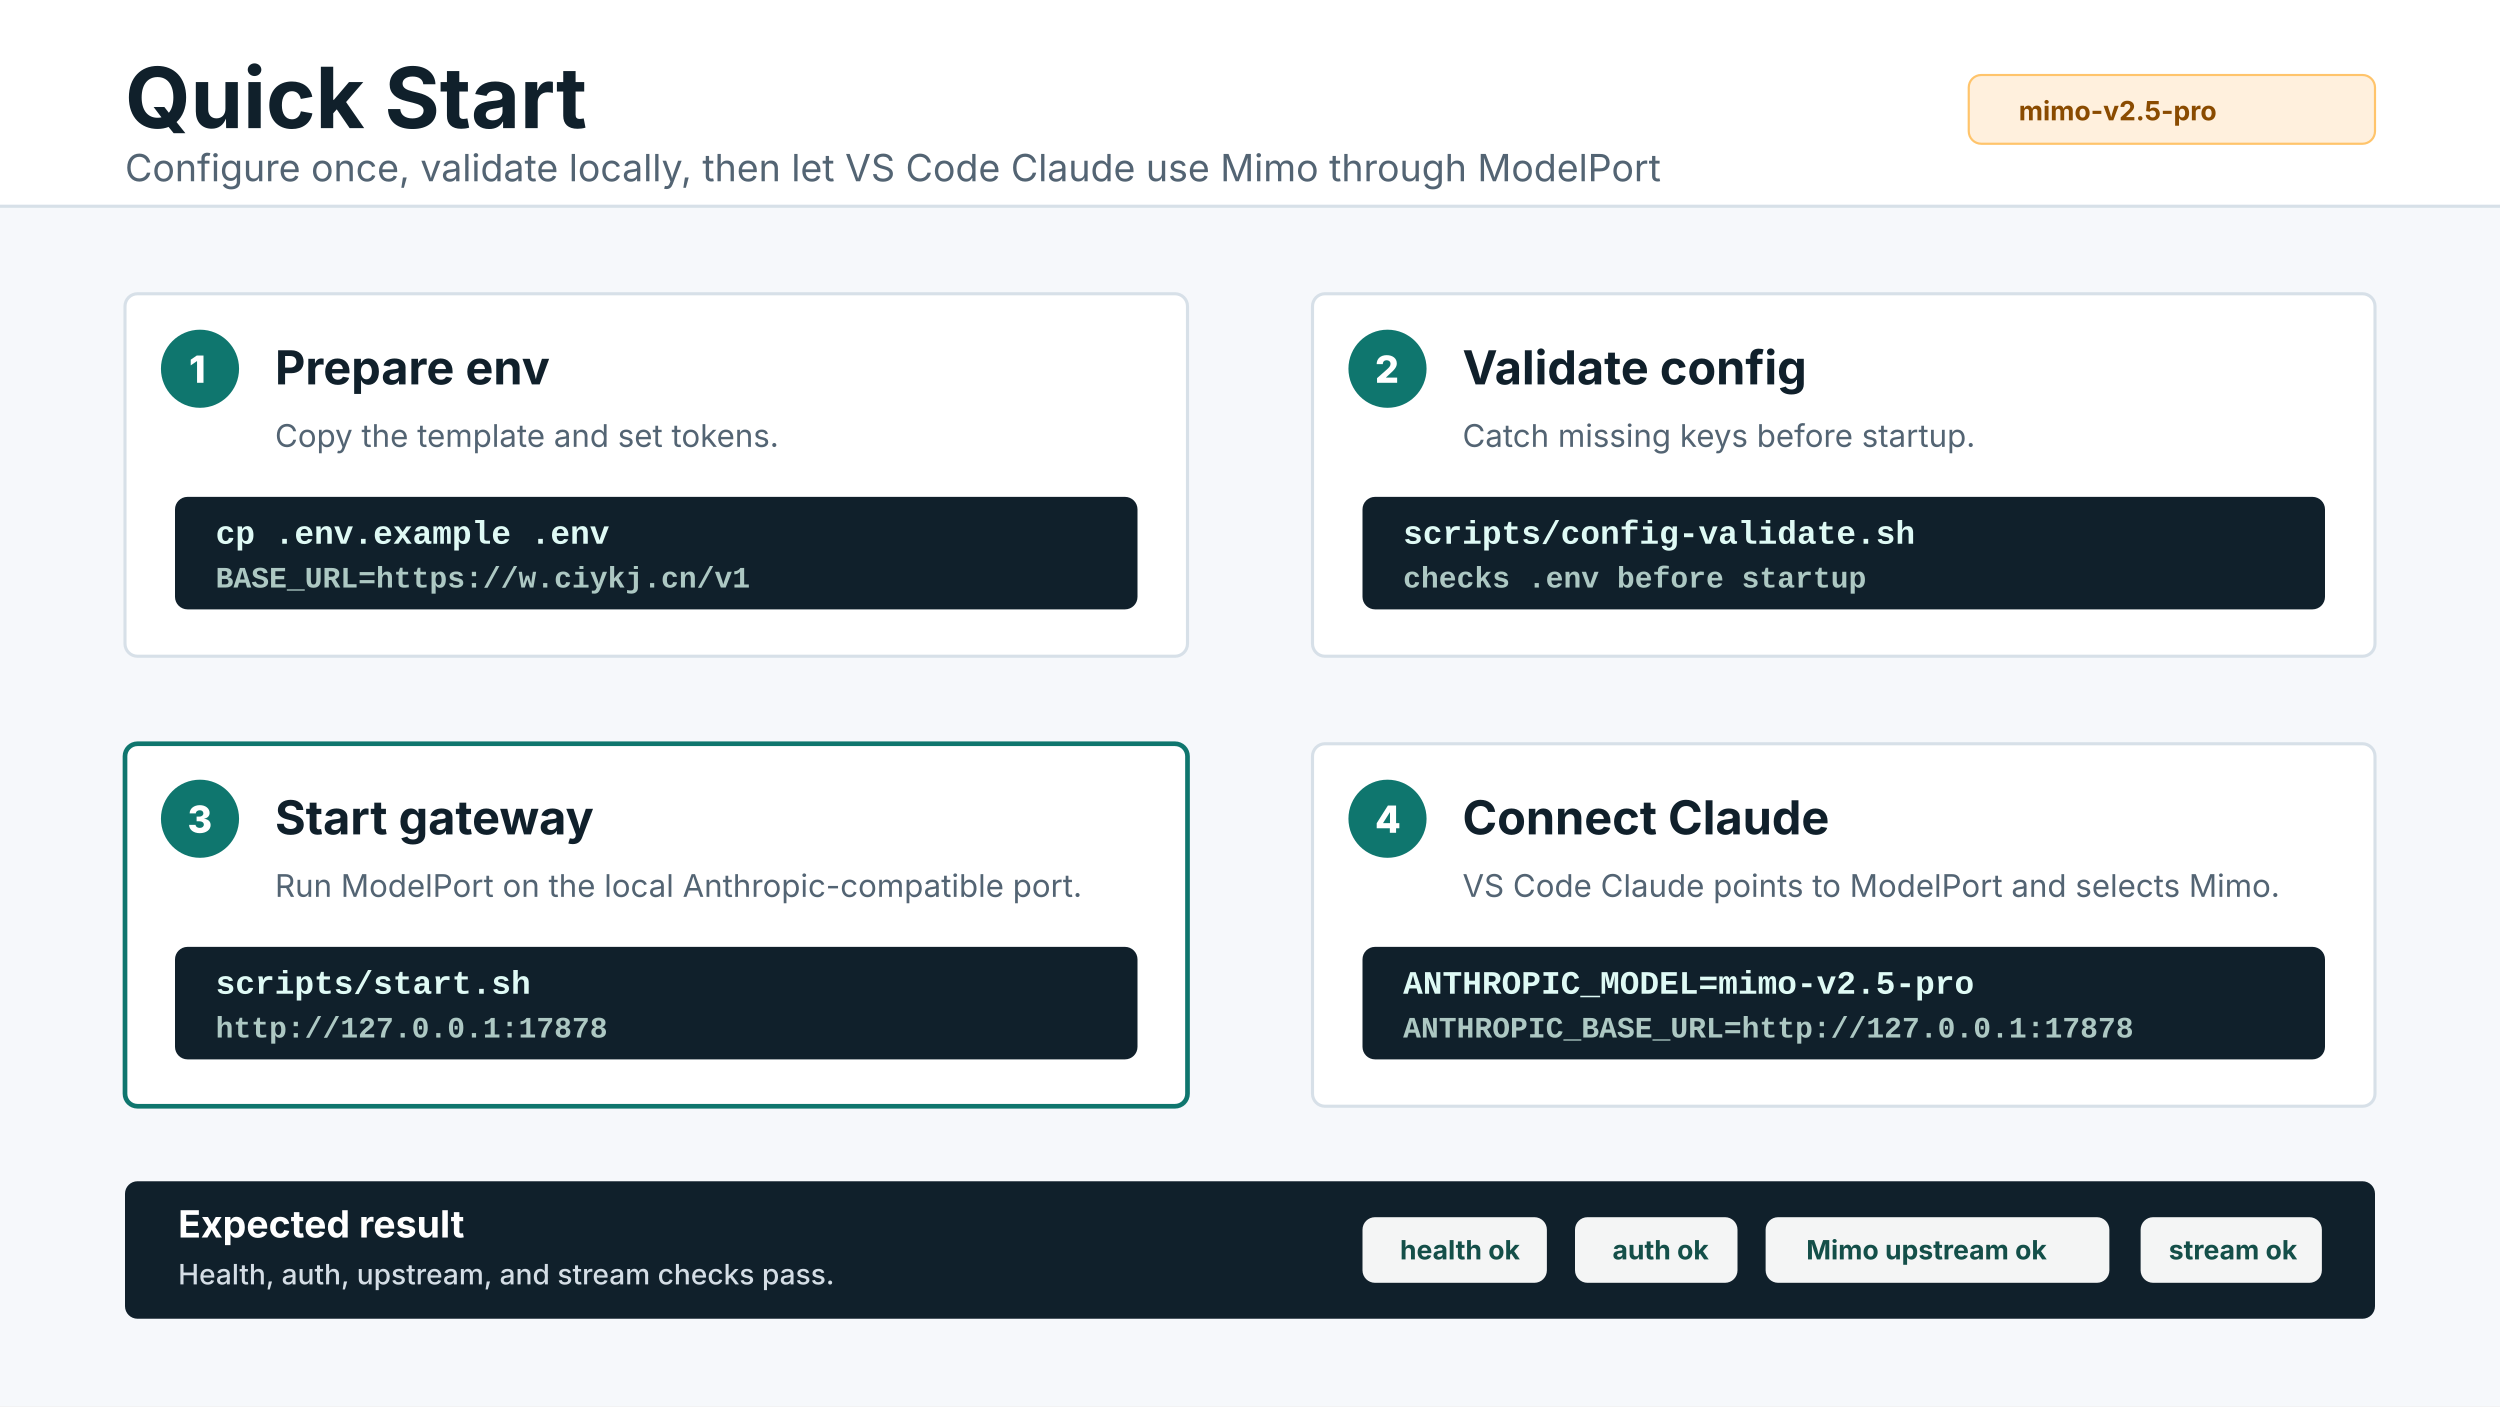
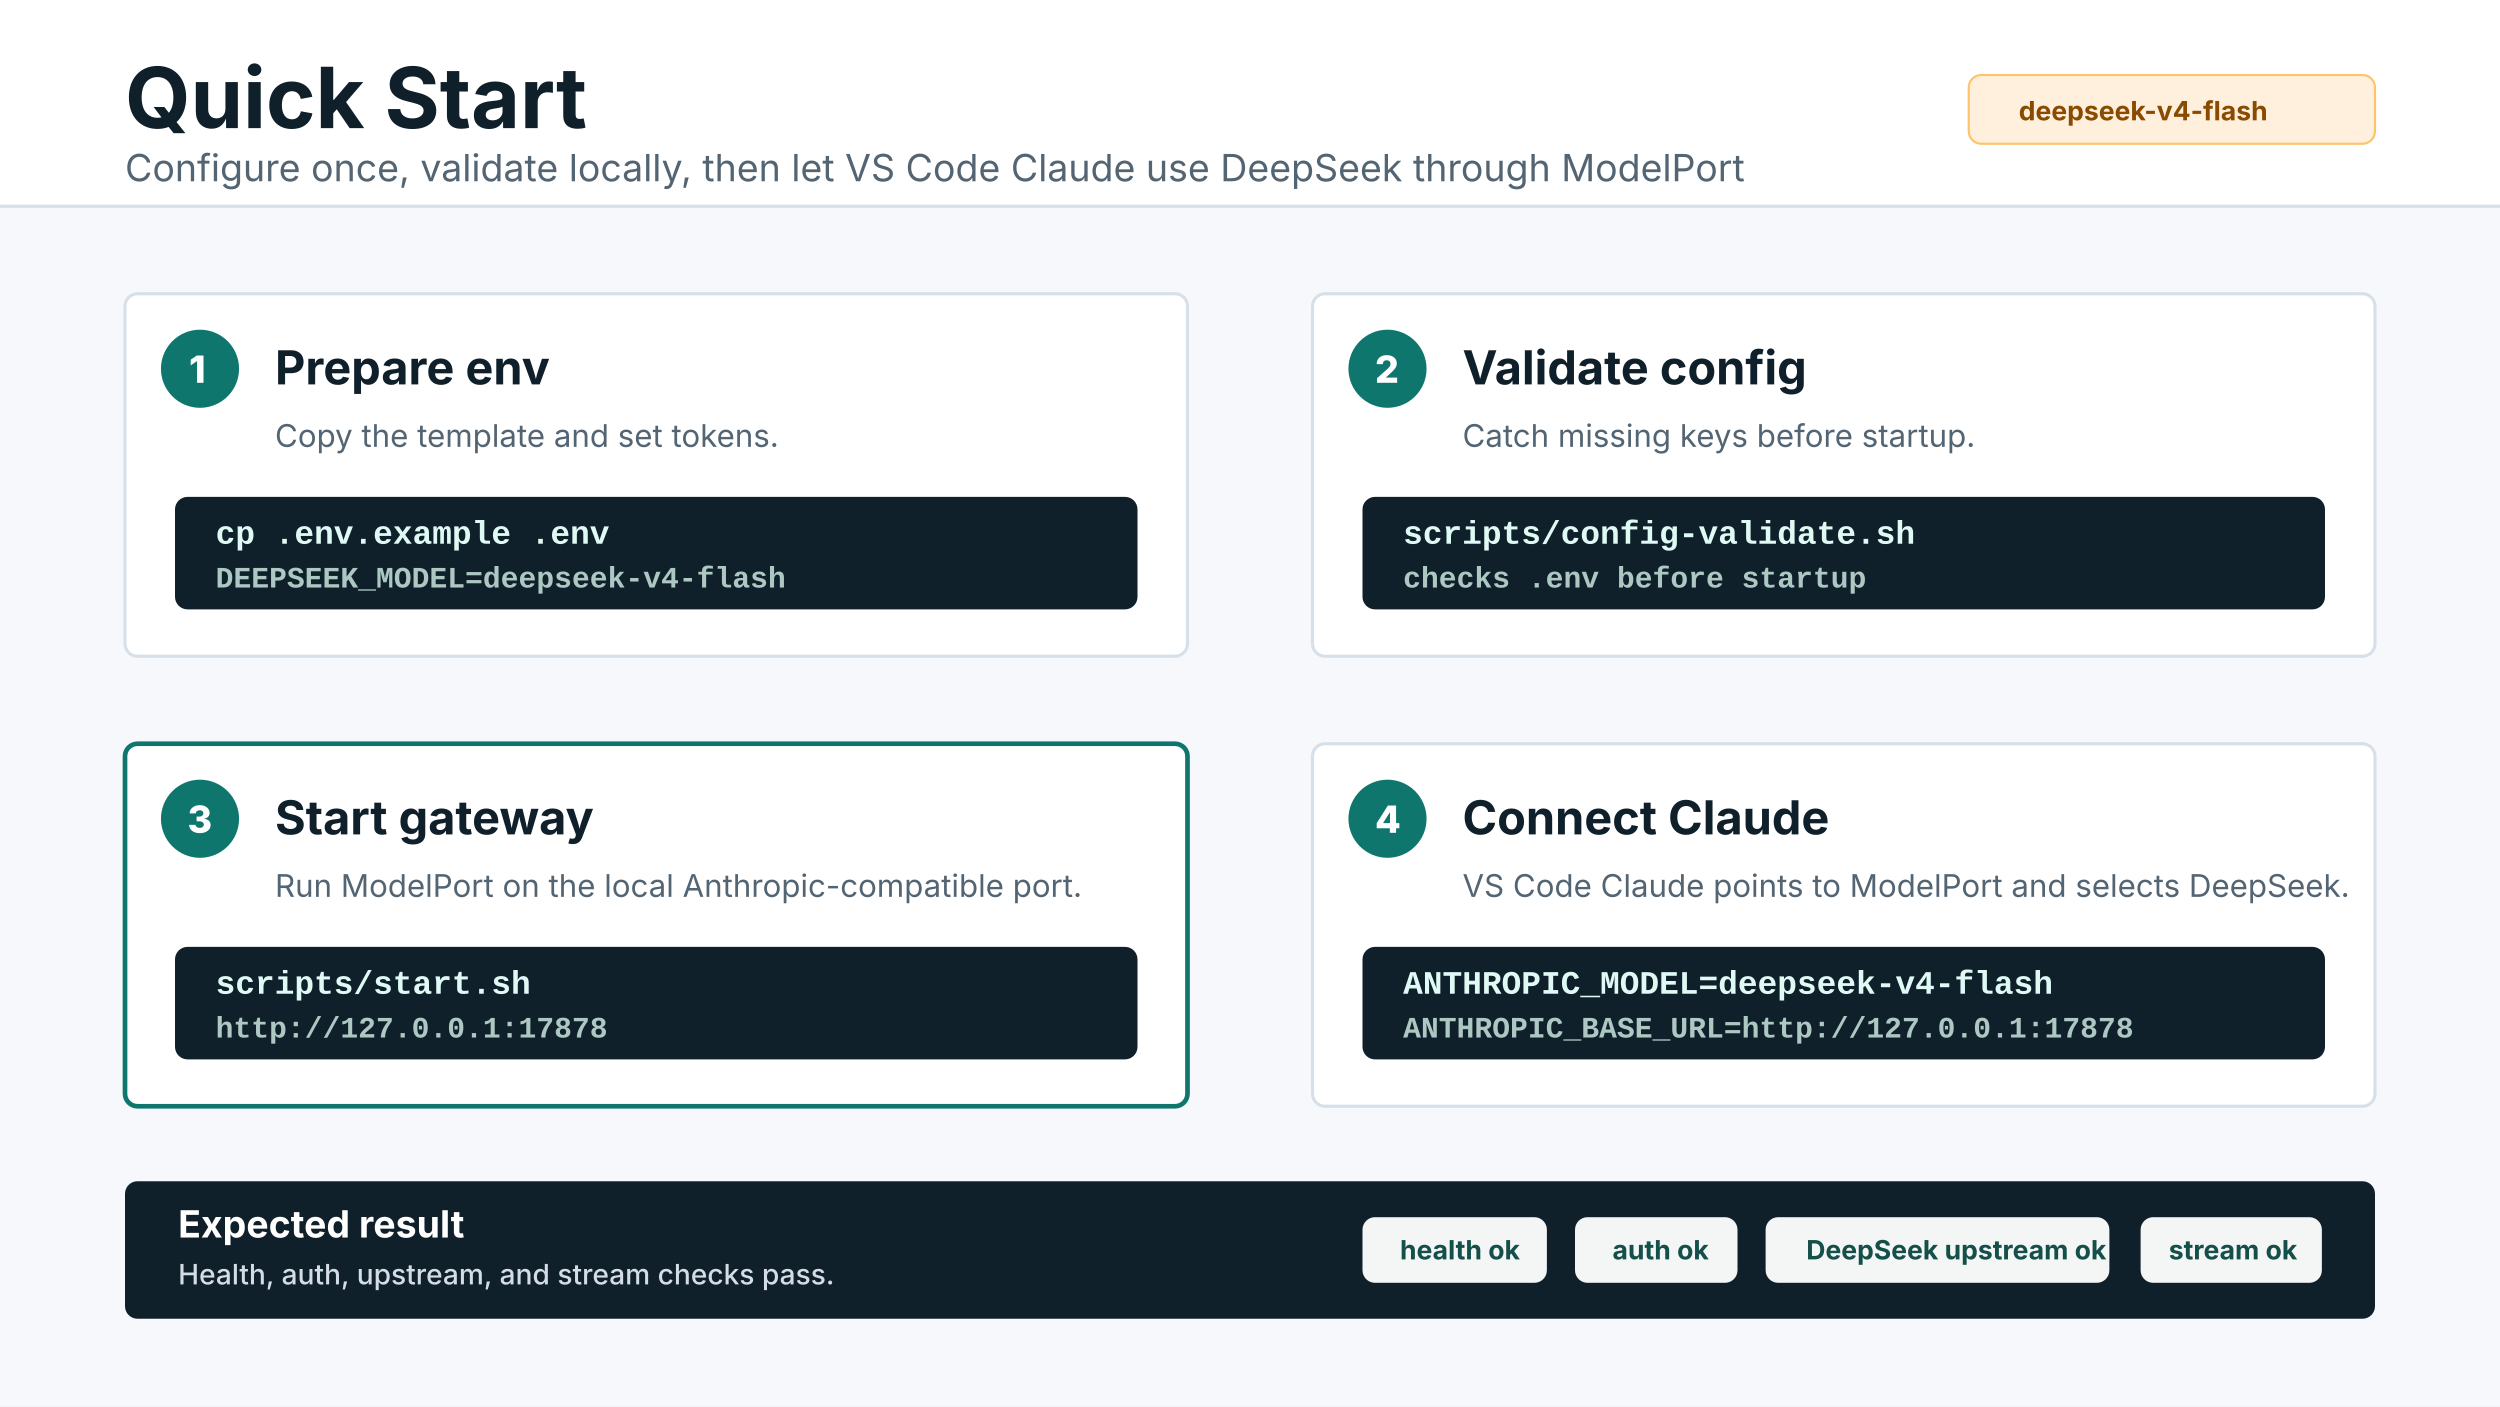
<svg xmlns="http://www.w3.org/2000/svg" width="1600" height="900" viewBox="0 0 1600 900" role="img" aria-labelledby="title desc">
  <defs>
    <style>
      .bg { fill: #f6f8fb; }
      .header { fill: #ffffff; }
      .card { fill: #ffffff; stroke: #d7e0e8; stroke-width: 2; }
      .card-hot { fill: #ffffff; stroke: #0f766e; stroke-width: 3; }
      .title { fill: #10202b; font: 700 54px Inter, ui-sans-serif, system-ui, -apple-system, BlinkMacSystemFont, "Segoe UI", sans-serif; }
      .subtitle { fill: #536473; font: 400 24px Inter, ui-sans-serif, system-ui, -apple-system, BlinkMacSystemFont, "Segoe UI", sans-serif; }
      .step-num { fill: #ffffff; font: 800 24px Inter, ui-sans-serif, system-ui, -apple-system, BlinkMacSystemFont, "Segoe UI", sans-serif; }
      .h2 { fill: #10202b; font: 700 30px Inter, ui-sans-serif, system-ui, -apple-system, BlinkMacSystemFont, "Segoe UI", sans-serif; }
      .body { fill: #536473; font: 400 20px Inter, ui-sans-serif, system-ui, -apple-system, BlinkMacSystemFont, "Segoe UI", sans-serif; }
      .code { fill: #dffaf5; font: 600 21px ui-monospace, SFMono-Regular, Menlo, Consolas, "Liberation Mono", monospace; }
      .code-dim { fill: #adc8c3; font: 600 19px ui-monospace, SFMono-Regular, Menlo, Consolas, "Liberation Mono", monospace; }
      .code-bg { fill: #10202b; }
      .chip { fill: #e7f5f3; stroke: #b8ddd7; stroke-width: 1.4; }
      .chip-hot { fill: #fff0dd; stroke: #ffc46b; stroke-width: 1.4; }
      .chip-text { fill: #144f49; font: 700 17px Inter, ui-sans-serif, system-ui, -apple-system, BlinkMacSystemFont, "Segoe UI", sans-serif; }
      .chip-hot-text { fill: #8a4b00; font: 700 17px Inter, ui-sans-serif, system-ui, -apple-system, BlinkMacSystemFont, "Segoe UI", sans-serif; }
      .band { fill: #10202b; }
      .band-title { fill: #ffffff; font: 700 24px Inter, ui-sans-serif, system-ui, -apple-system, BlinkMacSystemFont, "Segoe UI", sans-serif; }
      .band-text { fill: #d4dde5; font: 500 18px Inter, ui-sans-serif, system-ui, -apple-system, BlinkMacSystemFont, "Segoe UI", sans-serif; }
    </style>
  </defs>
  <rect class="bg" width="1600" height="900" />
  <rect class="header" x="0" y="0" width="1600" height="132" />
  <line x1="0" y1="132" x2="1600" y2="132" stroke="#d7e0e8" stroke-width="2" />
  <text class="title" x="80" y="82">Quick Start</text>
-   <text class="subtitle" x="80" y="116">Configure once, validate locally, then let VS Code Claude use Mimo through ModelPort</text>
+   <text class="subtitle" x="80" y="116">Configure once, validate locally, then let VS Code Claude use DeepSeek through ModelPort</text>
  <rect class="chip-hot" x="1260" y="48" width="260" height="44" rx="8" />
-   <text class="chip-hot-text" x="1292" y="77">mimo-v2.5-pro</text>
+   <text class="chip-hot-text" x="1292" y="77">deepseek-v4-flash</text>
  <rect class="card" x="80" y="188" width="680" height="232" rx="8" />
  <circle cx="128" cy="236" r="25" fill="#0f766e" />
  <text class="step-num" x="121" y="245">1</text>
  <text class="h2" x="176" y="246">Prepare env</text>
  <text class="body" x="176" y="286">Copy the template and set tokens.</text>
  <rect class="code-bg" x="112" y="318" width="616" height="72" rx="8" />
  <text class="code" x="138" y="348">cp .env.example .env</text>
-   <text class="code-dim" x="138" y="376">BASE_URL=https://w.ciykj.cn/v1</text>
+   <text class="code-dim" x="138" y="376">DEEPSEEK_MODEL=deepseek-v4-flash</text>
  <rect class="card" x="840" y="188" width="680" height="232" rx="8" />
  <circle cx="888" cy="236" r="25" fill="#0f766e" />
  <text class="step-num" x="880" y="245">2</text>
  <text class="h2" x="936" y="246">Validate config</text>
  <text class="body" x="936" y="286">Catch missing keys before startup.</text>
  <rect class="code-bg" x="872" y="318" width="616" height="72" rx="8" />
  <text class="code" x="898" y="348">scripts/config-validate.sh</text>
  <text class="code-dim" x="898" y="376">checks .env before startup</text>
  <rect class="card-hot" x="80" y="476" width="680" height="232" rx="8" />
  <circle cx="128" cy="524" r="25" fill="#0f766e" />
  <text class="step-num" x="120" y="533">3</text>
  <text class="h2" x="176" y="534">Start gateway</text>
  <text class="body" x="176" y="574">Run ModelPort on the local Anthropic-compatible port.</text>
  <rect class="code-bg" x="112" y="606" width="616" height="72" rx="8" />
  <text class="code" x="138" y="636">scripts/start.sh</text>
  <text class="code-dim" x="138" y="664">http://127.0.0.1:17878</text>
  <rect class="card" x="840" y="476" width="680" height="232" rx="8" />
  <circle cx="888" cy="524" r="25" fill="#0f766e" />
  <text class="step-num" x="880" y="533">4</text>
  <text class="h2" x="936" y="534">Connect Claude</text>
-   <text class="body" x="936" y="574">VS Code Claude points to ModelPort and selects Mimo.</text>
+   <text class="body" x="936" y="574">VS Code Claude points to ModelPort and selects DeepSeek.</text>
  <rect class="code-bg" x="872" y="606" width="616" height="72" rx="8" />
-   <text class="code" x="898" y="636">ANTHROPIC_MODEL=mimo-v2.5-pro</text>
+   <text class="code" x="898" y="636">ANTHROPIC_MODEL=deepseek-v4-flash</text>
  <text class="code-dim" x="898" y="664">ANTHROPIC_BASE_URL=http://127.0.0.1:17878</text>
  <rect class="band" x="80" y="756" width="1440" height="88" rx="8" />
  <text class="band-title" x="114" y="792">Expected result</text>
  <text class="band-text" x="114" y="822">Health, auth, upstream, and stream checks pass.</text>
  <rect x="872" y="779" width="118" height="42" rx="8" fill="#ffffff" opacity="0.95" />
  <text class="chip-text" x="896" y="806">health ok</text>
  <rect x="1008" y="779" width="104" height="42" rx="8" fill="#ffffff" opacity="0.95" />
  <text class="chip-text" x="1032" y="806">auth ok</text>
  <rect x="1130" y="779" width="220" height="42" rx="8" fill="#ffffff" opacity="0.95" />
-   <text class="chip-text" x="1156" y="806">Mimo upstream ok</text>
+   <text class="chip-text" x="1156" y="806">DeepSeek upstream ok</text>
  <rect x="1370" y="779" width="116" height="42" rx="8" fill="#ffffff" opacity="0.95" />
  <text class="chip-text" x="1388" y="806">stream ok</text>
</svg>
